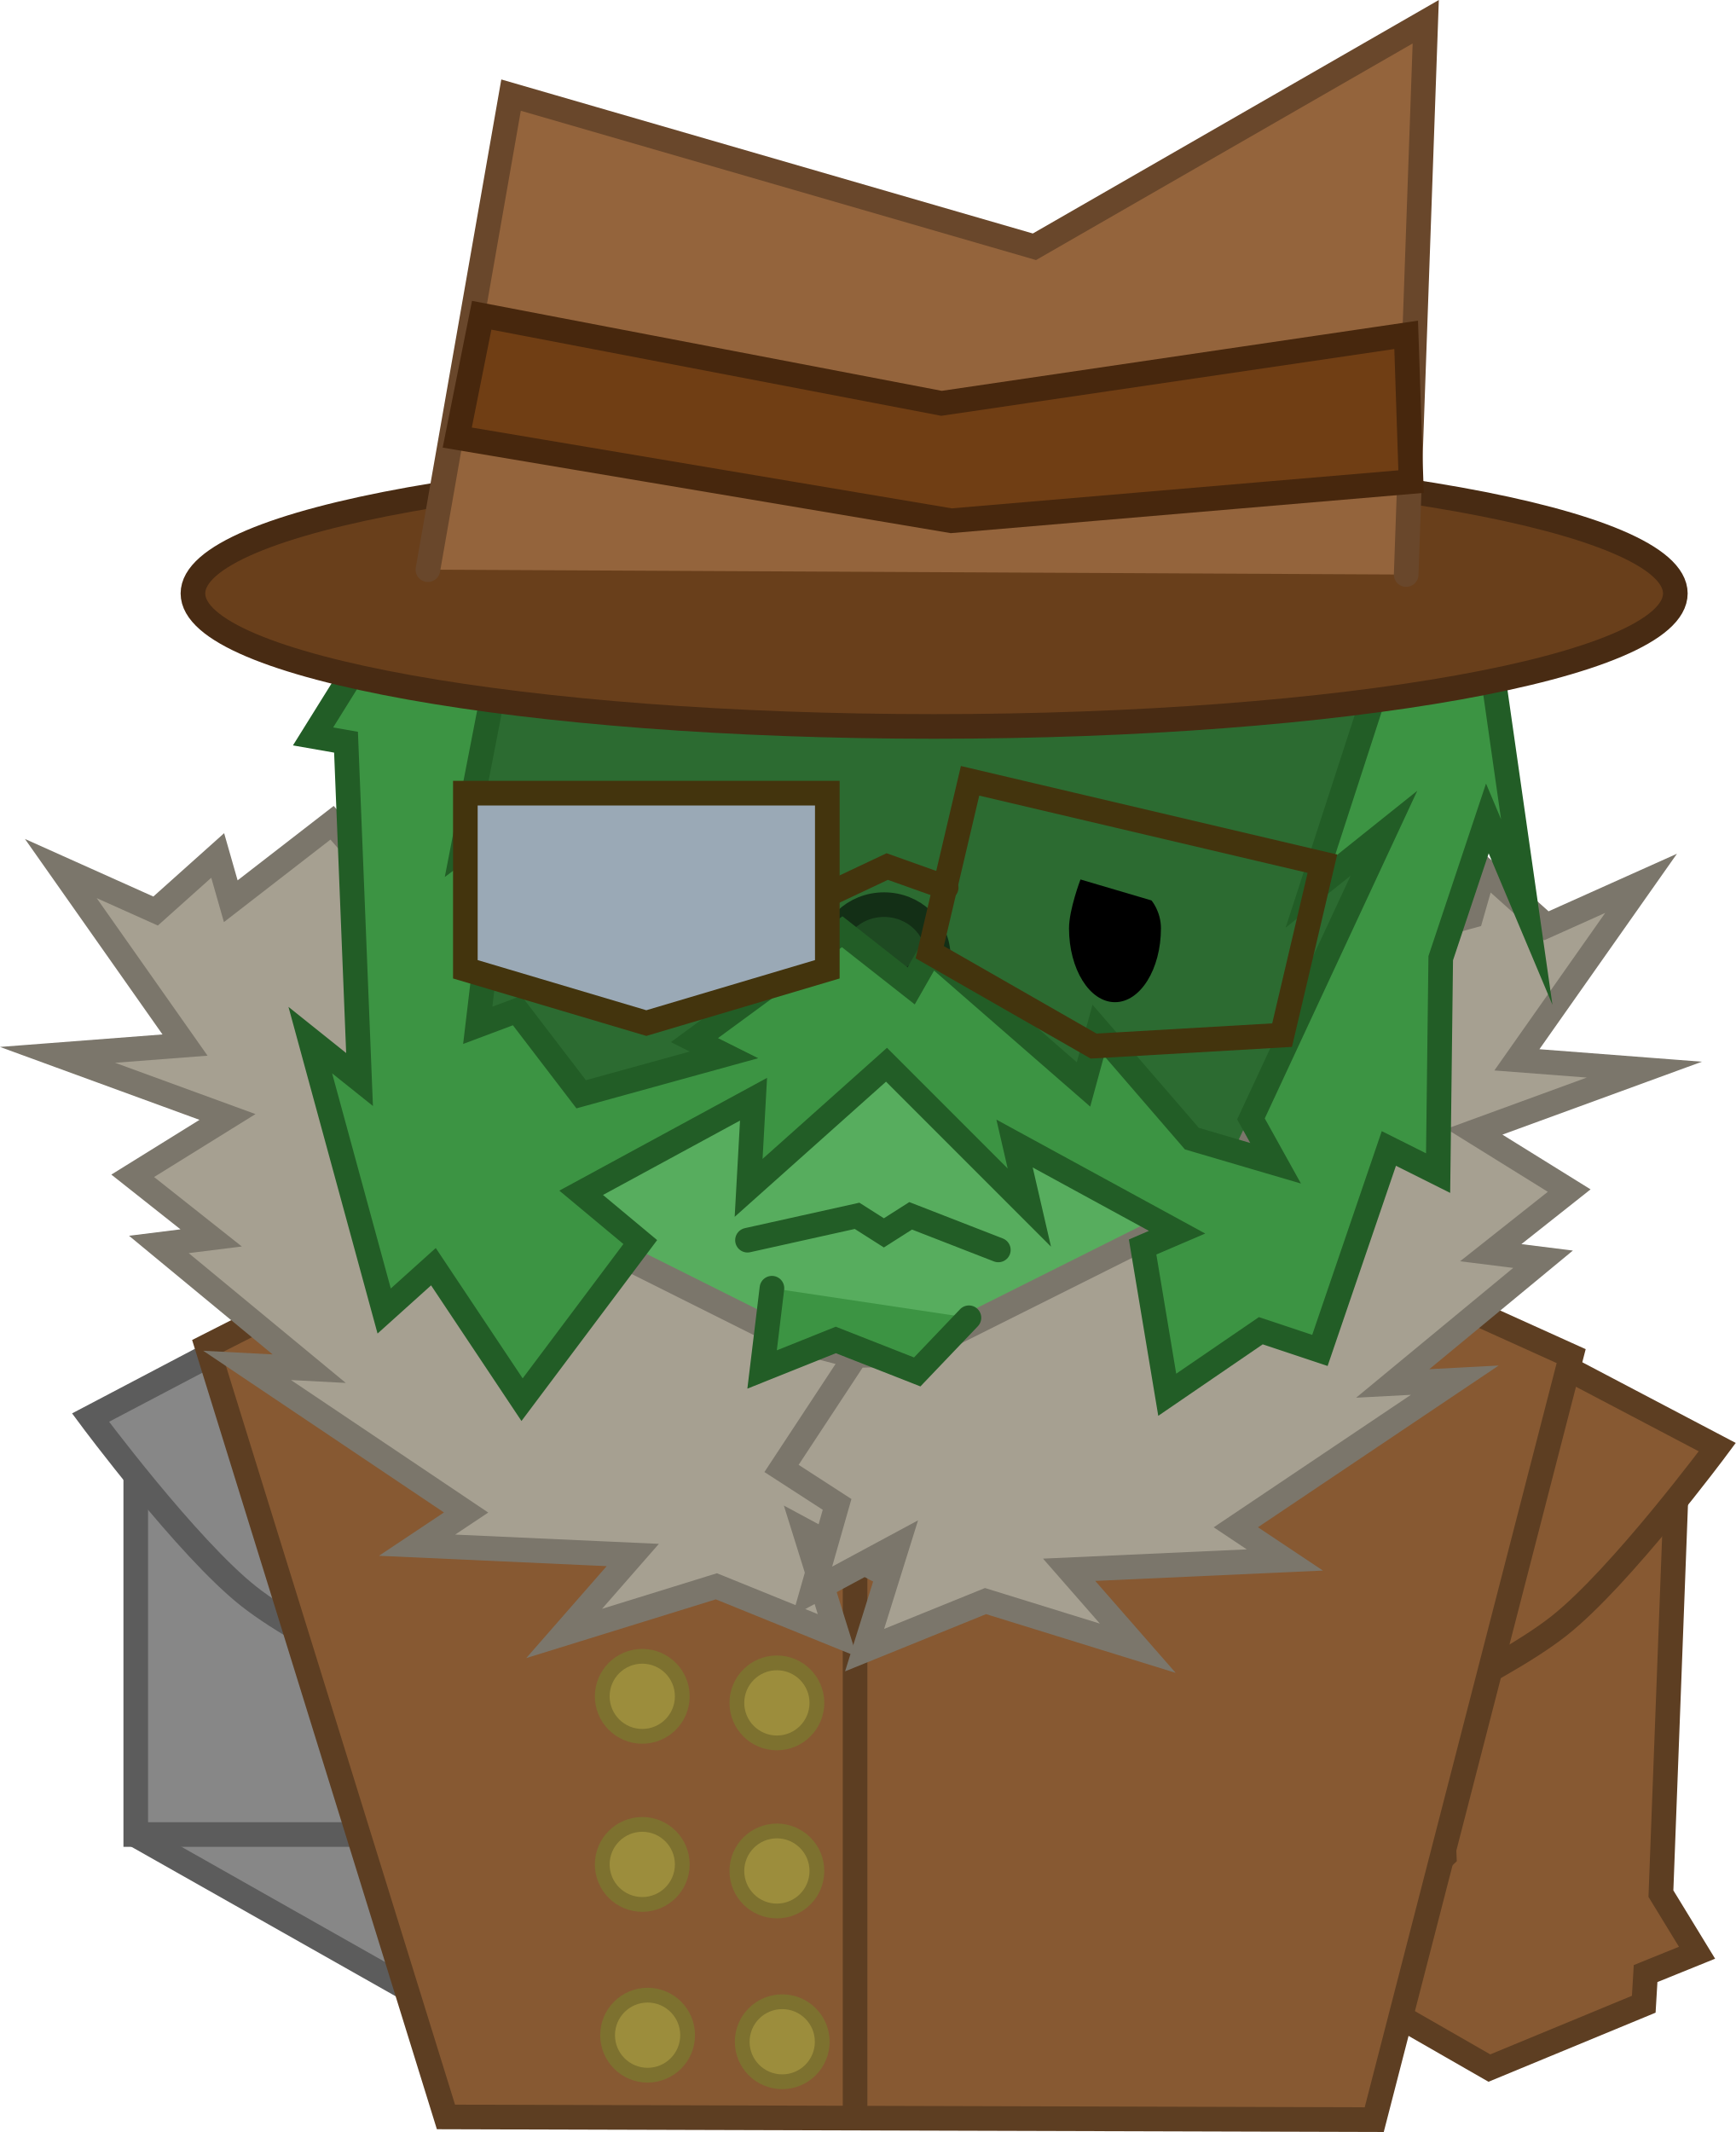
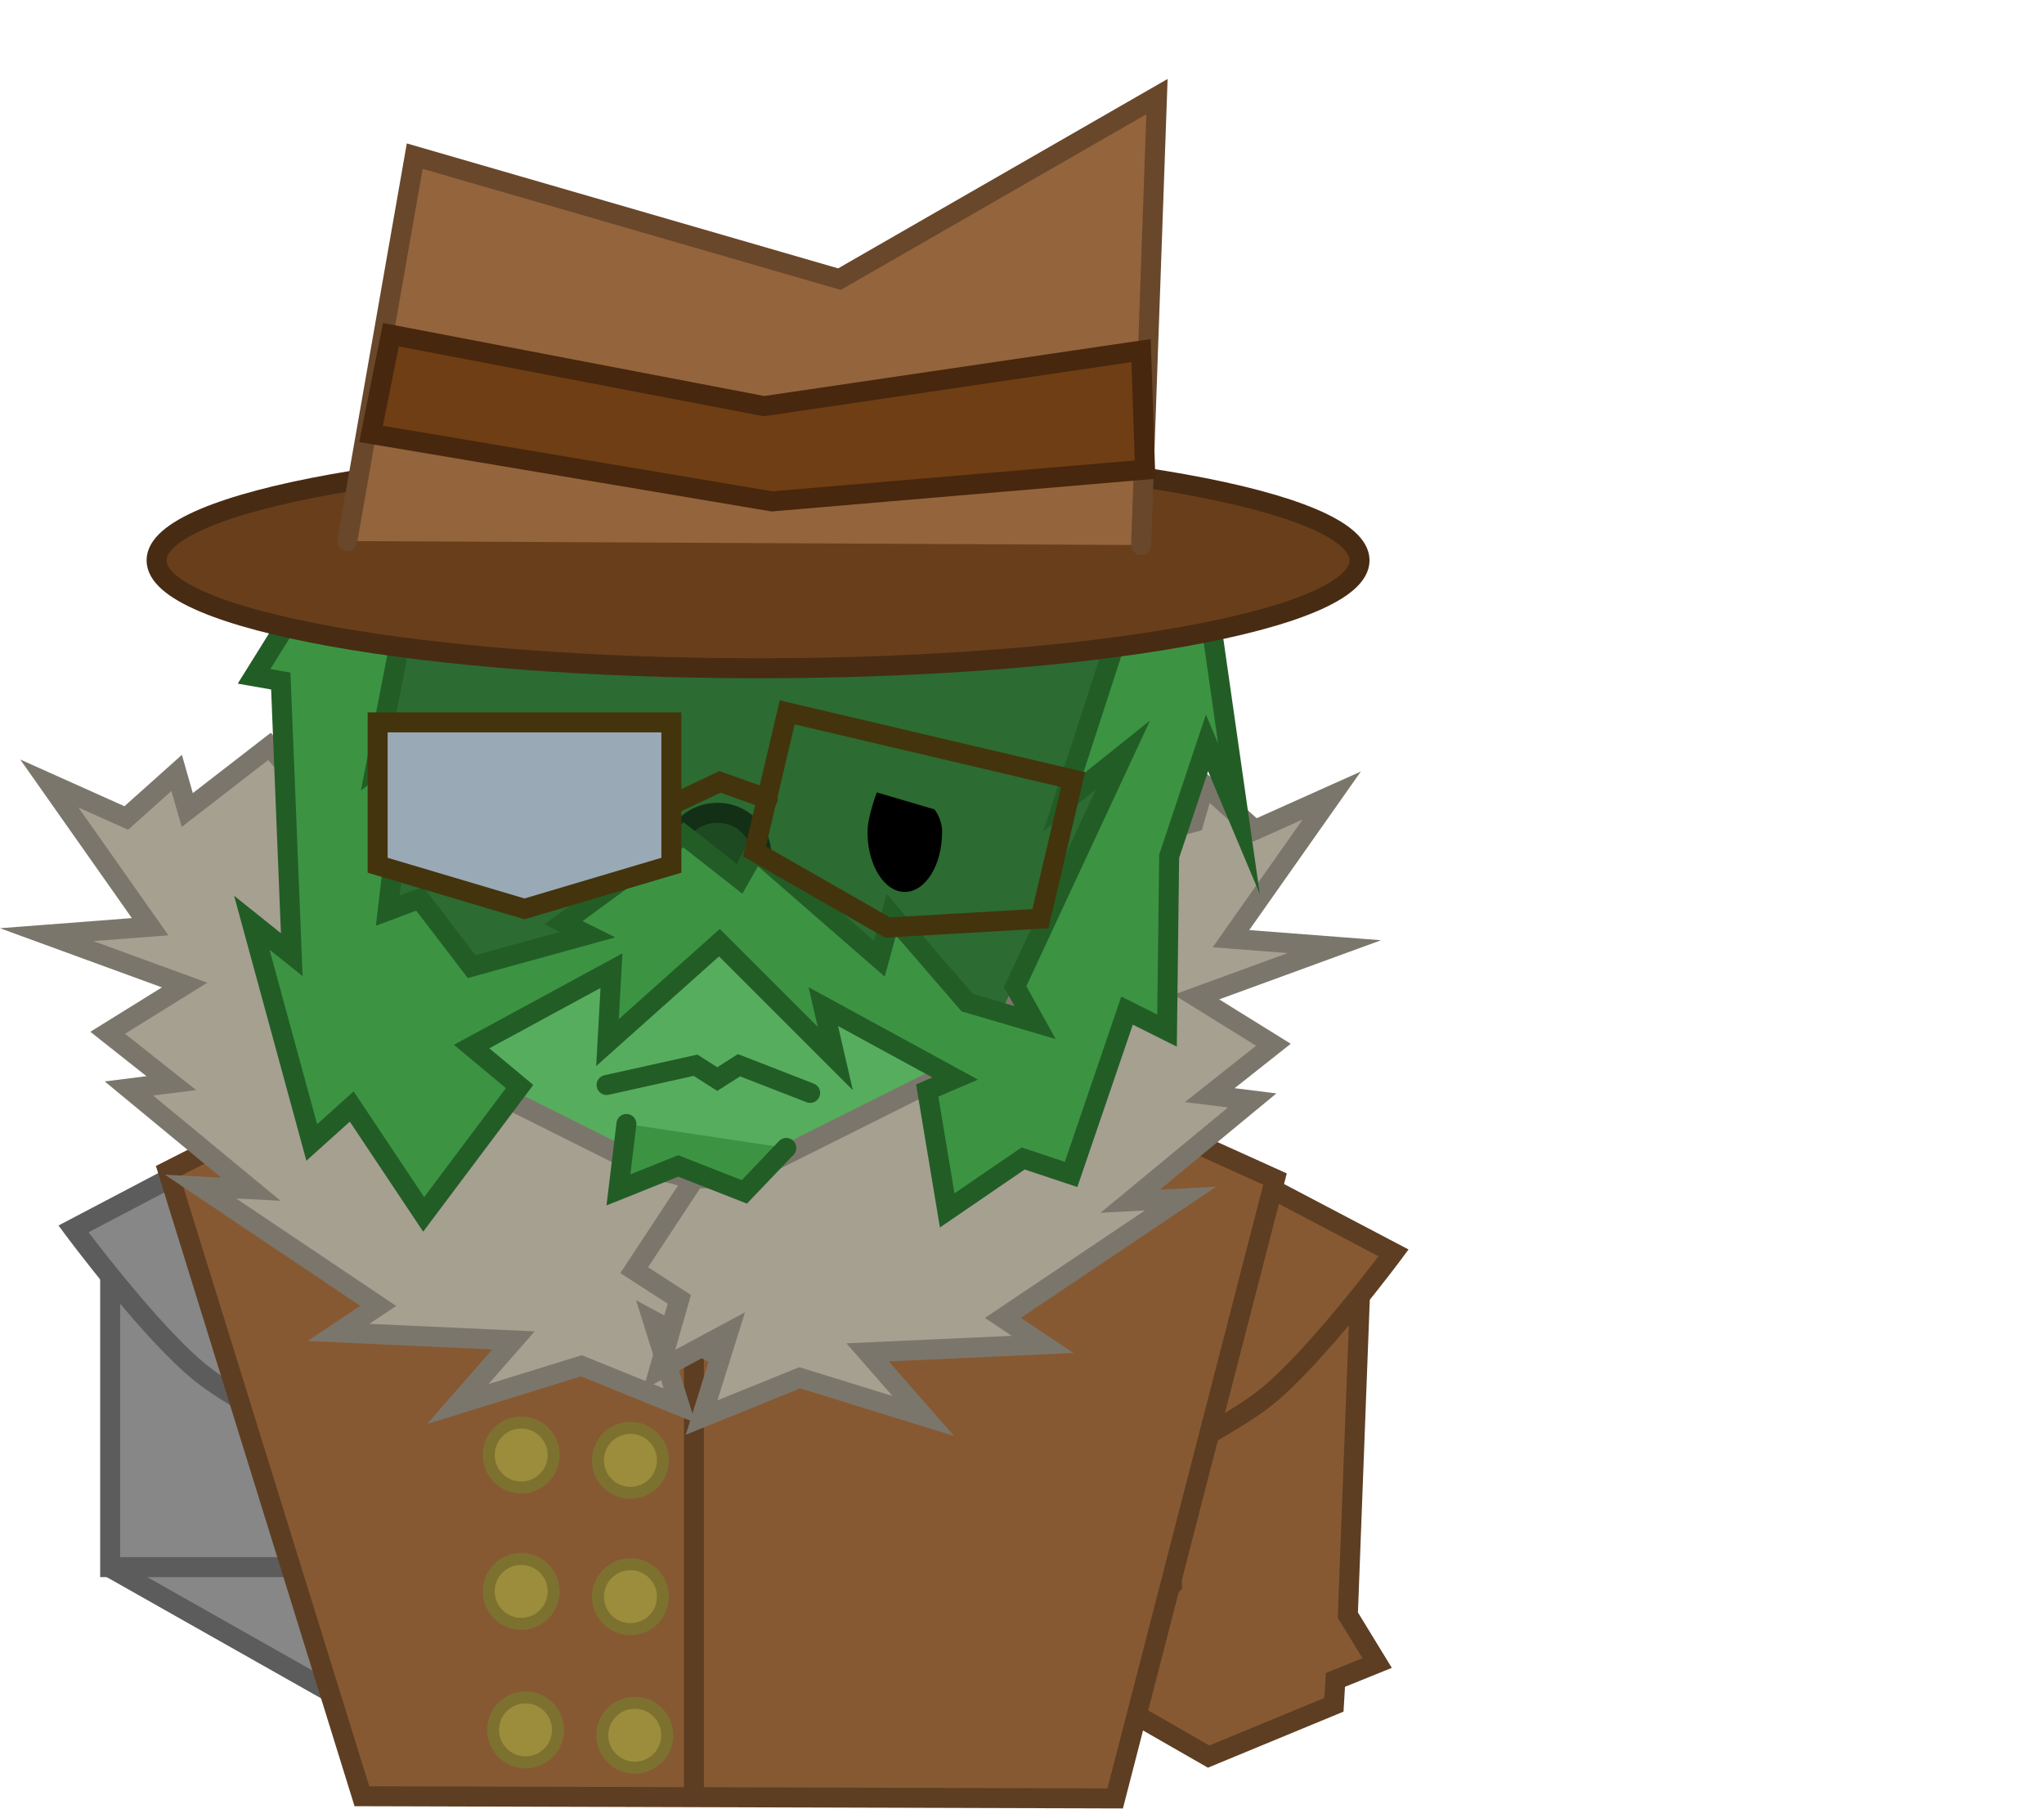
- <svg xmlns="http://www.w3.org/2000/svg" version="1.1" width="176.218" height="216.412" viewBox="0,0,176.218,216.412">
+ <svg xmlns="http://www.w3.org/2000/svg" version="1.1" width="255.718" height="226.291" viewBox="0,-9.88,255.718,226.291">
  <g transform="translate(-147.5855,-93.87786)">
    <g data-paper-data="{&quot;isPaintingLayer&quot;:true}" fill-rule="nonzero" stroke-linejoin="miter" stroke-miterlimit="10" stroke-dasharray="" stroke-dashoffset="0" style="mix-blend-mode: normal">
      <path d="M196.156,299.828l-34.237,-19.363l10.994,-19.44l34.237,19.363z" fill="#878787" stroke="#5c5c5c" stroke-width="2.5" stroke-linecap="butt" />
      <path d="M281.876,294.094l12.336,-11.803l-1.669,-40.197h25.333l-1.667,44l3.667,6l-5.223,2.114l-0.186,3.112l-15.674,6.481z" fill="#875932" stroke="#5d3e22" stroke-width="2.5" stroke-linecap="butt" />
      <path d="M161.368,280.094v-39.333h22.333v39.333z" fill="#878787" stroke="#5c5c5c" stroke-width="2.5" stroke-linecap="butt" />
      <path d="M305.86,258.92c-6.441,5.08 -22.083,11.947 -22.083,11.947l17.888,-40.746l20.265,10.652c0,0 -9.797,13.2 -16.07,18.147z" data-paper-data="{&quot;index&quot;:null}" fill="#875932" stroke="#5d3e22" stroke-width="2.5" stroke-linecap="butt" />
      <path d="M156.777,237.773l20.265,-10.652l17.888,40.746c0,0 -15.642,-6.866 -22.083,-11.947c-6.272,-4.947 -16.07,-18.147 -16.07,-18.147z" fill="#878787" stroke="#5c5c5c" stroke-width="2.5" stroke-linecap="butt" />
      <path d="M168.597,230.533l33.673,-17.088l70.343,2.502l34.484,15.586l-19.994,77.503l-94.242,-0.275z" fill="#875932" stroke="#5d3e22" stroke-width="2.5" stroke-linecap="butt" />
      <path d="M234.396,229.694v79" fill="none" stroke="#5d3e22" stroke-width="2.5" stroke-linecap="round" />
      <path d="M185.5,180c0,-30.1 24.4,-54.5 54.5,-54.5c30.1,0 54.5,24.4 54.5,54.5c0,30.1 -24.4,54.5 -54.5,54.5c-30.1,0 -54.5,-24.4 -54.5,-54.5z" fill="#57ad5e" stroke="#2b7931" stroke-width="2.5" stroke-linecap="butt" />
      <path d="M197.673,208.616l-11,-47h106l-9,54c0,0 -12.699,-0.763 -21.333,-4.396c-10.102,-4.251 -16.854,-11.509 -24.623,-12.141c-6.37,-0.519 -15.043,5.331 -22.689,7.535c-9.465,2.729 -17.355,2.002 -17.355,2.002z" fill="#2c6b31" stroke="#225d26" stroke-width="2.5" stroke-linecap="butt" />
      <path d="M237.338,185.705c3.038,0 5.5,2.35 5.5,5.25c0,0.978 -2.155,1.518 -2.642,2.302c-0.958,1.541 -0.844,2.948 -2.858,2.948c-1.999,0 -1.874,-1.768 -2.837,-3.291c-0.5,-0.791 -2.663,-0.968 -2.663,-1.959c0,-2.9 2.462,-5.25 5.5,-5.25z" fill="#1e4a22" stroke="#132f16" stroke-width="2.5" stroke-linecap="butt" />
      <path d="M237.901,253.902l-8.627,-4.645l3.318,10.618l-12.277,-4.977l-15.455,4.786l6.968,-7.964l-21.9,-0.995l4.977,-3.318l-22.232,-14.932l6.304,0.332l-15.263,-12.609l5.309,-0.664l-7.964,-6.304l9.623,-5.973l-17.254,-6.304l12.941,-0.995l-12.609,-17.918l9.623,4.314l6.304,-5.641l1.327,4.645l10.286,-7.964l6.968,7.964l-3.982,3.65l15.263,32.518l0.995,-5.309l27.209,13.604l7.369,1.924l5.904,9.69l-5.641,3.65z" fill="#a6a091" stroke="#7b766b" stroke-width="2.5" stroke-linecap="round" />
      <path d="M232.57,246.584l-5.641,-3.65l7.547,-11.464l5.726,-0.149l27.209,-13.604l0.995,5.309l15.263,-32.518l13.273,-3.65l1.327,-4.645l6.304,5.641l9.623,-4.314l-12.609,17.918l12.941,0.995l-17.254,6.304l9.623,5.973l-7.964,6.304l5.309,0.664l-15.263,12.609l6.304,-0.332l-22.232,14.932l4.977,3.318l-21.9,0.995l6.968,7.964l-15.455,-4.786l-12.277,4.977l3.318,-10.618l-8.627,4.645z" data-paper-data="{&quot;index&quot;:null}" fill="#a6a091" stroke="#7b766b" stroke-width="2.5" stroke-linecap="round" />
      <path d="M198.088,161.955l-3.5,18l4,-3l-2.5,21l4,-1.5l6.5,8.5l14.5,-4l-3,-1.5l15,-11l7,5.5l2,-3.5l15.5,13.5l1.5,-5.5l9.5,11l8.5,2.5l-2.5,-4.5l13.5,-29l-7.5,6l6.5,-20l11.5,-6l4,28l-4,-9.5l-4.734,14.186l-0.266,21.814l-5,-2.5l-7,20.5l-6,-2l-9.5,6.5l-2.5,-15l3.5,-1.5l-16.5,-9l1.5,6.5l-14.5,-14.5l-14,12.5l0.5,-9l-17.5,9.5l6,5l-12,16l-9,-13.5l-5,4.5l-7.5,-27.5l5,4l-1.373,-34.238l-3.347,-0.587l5.719,-9.175z" fill="#3c9443" stroke="#225d26" stroke-width="2.5" stroke-linecap="round" />
      <path d="M242.423,140.616c41.559,0 75.25,6.044 75.25,13.5c0,7.456 -33.691,13.5 -75.25,13.5c-41.559,0 -75.25,-6.044 -75.25,-13.5c0,-7.456 33.691,-13.5 75.25,-13.5z" fill="#693f1b" stroke="#482b13" stroke-width="2.5" stroke-linecap="butt" />
      <path d="M191.028,151.702l8.442,-48.169l53.135,15.394l39.727,-22.843l-1.986,56.115" fill="#94643c" stroke="#69472b" stroke-width="2.5" stroke-linecap="round" />
      <path d="M196.49,125.879l46.679,8.939l47.176,-6.952l0.497,14.898l-46.679,3.973l-50.156,-8.442z" fill="#703e14" stroke="#47270d" stroke-width="2.5" stroke-linecap="round" />
      <path d="M231.036,184.966l6.626,-3.128l5.983,2.132" fill="none" stroke="#43340d" stroke-width="2.5" stroke-linecap="round" />
      <path d="M194.83,192.266v-17.877h36.748v17.877l-18.374,5.462z" fill="#9aa9b6" stroke="#43340d" stroke-width="2.5" stroke-linecap="butt" />
      <path d="M241.978,190.537l4.093,-17.402l35.771,8.414l-4.093,17.402l-19.136,1.11z" fill="none" stroke="#43340d" stroke-width="2.5" stroke-linecap="butt" />
      <path d="M264.489,185.278c0,0 0.961,1.113 0.961,2.828c0,4.142 -2.089,7.5 -4.667,7.5c-2.577,0 -4.667,-3.358 -4.667,-7.5c0,-1.9 1.164,-4.956 1.164,-4.956z" fill="#000000" stroke="#000000" stroke-width="0" stroke-linecap="butt" />
      <path d="M245.956,227.639l-5.25,5.5l-8.265,-3.247l-7.485,2.997l1,-8.25" fill="#3c9443" stroke="#225d26" stroke-width="2.5" stroke-linecap="round" />
      <path d="M223.473,219.765l11.127,-2.473l2.72,1.731l2.72,-1.731l8.901,3.462" fill="none" stroke="#225d26" stroke-width="2.5" stroke-linecap="round" />
      <path d="M222.396,266.732c0,-2.244 1.819,-4.062 4.062,-4.062c2.244,0 4.062,1.819 4.062,4.062c0,2.244 -1.819,4.062 -4.062,4.062c-2.244,0 -4.062,-1.819 -4.062,-4.062z" fill="#9c8d3c" stroke="#7d712f" stroke-width="1.5" stroke-linecap="butt" />
      <path d="M222.396,283.794c0,-2.244 1.819,-4.062 4.062,-4.062c2.244,0 4.062,1.819 4.062,4.062c0,2.244 -1.819,4.062 -4.062,4.062c-2.244,0 -4.062,-1.819 -4.062,-4.062z" fill="#9c8d3c" stroke="#7d712f" stroke-width="1.5" stroke-linecap="butt" />
      <path d="M222.938,301.128c0,-2.244 1.819,-4.062 4.062,-4.062c2.244,0 4.062,1.819 4.062,4.062c0,2.244 -1.819,4.062 -4.062,4.062c-2.244,0 -4.062,-1.819 -4.062,-4.062z" fill="#9c8d3c" stroke="#7d712f" stroke-width="1.5" stroke-linecap="butt" />
      <path d="M208.729,266.065c0,-2.244 1.819,-4.062 4.062,-4.062c2.244,0 4.062,1.819 4.062,4.062c0,2.244 -1.819,4.062 -4.062,4.062c-2.244,0 -4.062,-1.819 -4.062,-4.062z" fill="#9c8d3c" stroke="#7d712f" stroke-width="1.5" stroke-linecap="butt" />
      <path d="M208.729,283.128c0,-2.244 1.819,-4.062 4.062,-4.062c2.244,0 4.062,1.819 4.062,4.062c0,2.244 -1.819,4.062 -4.062,4.062c-2.244,0 -4.062,-1.819 -4.062,-4.062z" fill="#9c8d3c" stroke="#7d712f" stroke-width="1.5" stroke-linecap="butt" />
      <path d="M209.271,300.461c0,-2.244 1.819,-4.062 4.062,-4.062c2.244,0 4.062,1.819 4.062,4.062c0,2.244 -1.819,4.062 -4.062,4.062c-2.244,0 -4.062,-1.819 -4.062,-4.062z" fill="#9c8d3c" stroke="#7d712f" stroke-width="1.5" stroke-linecap="butt" />
    </g>
  </g>
</svg>
